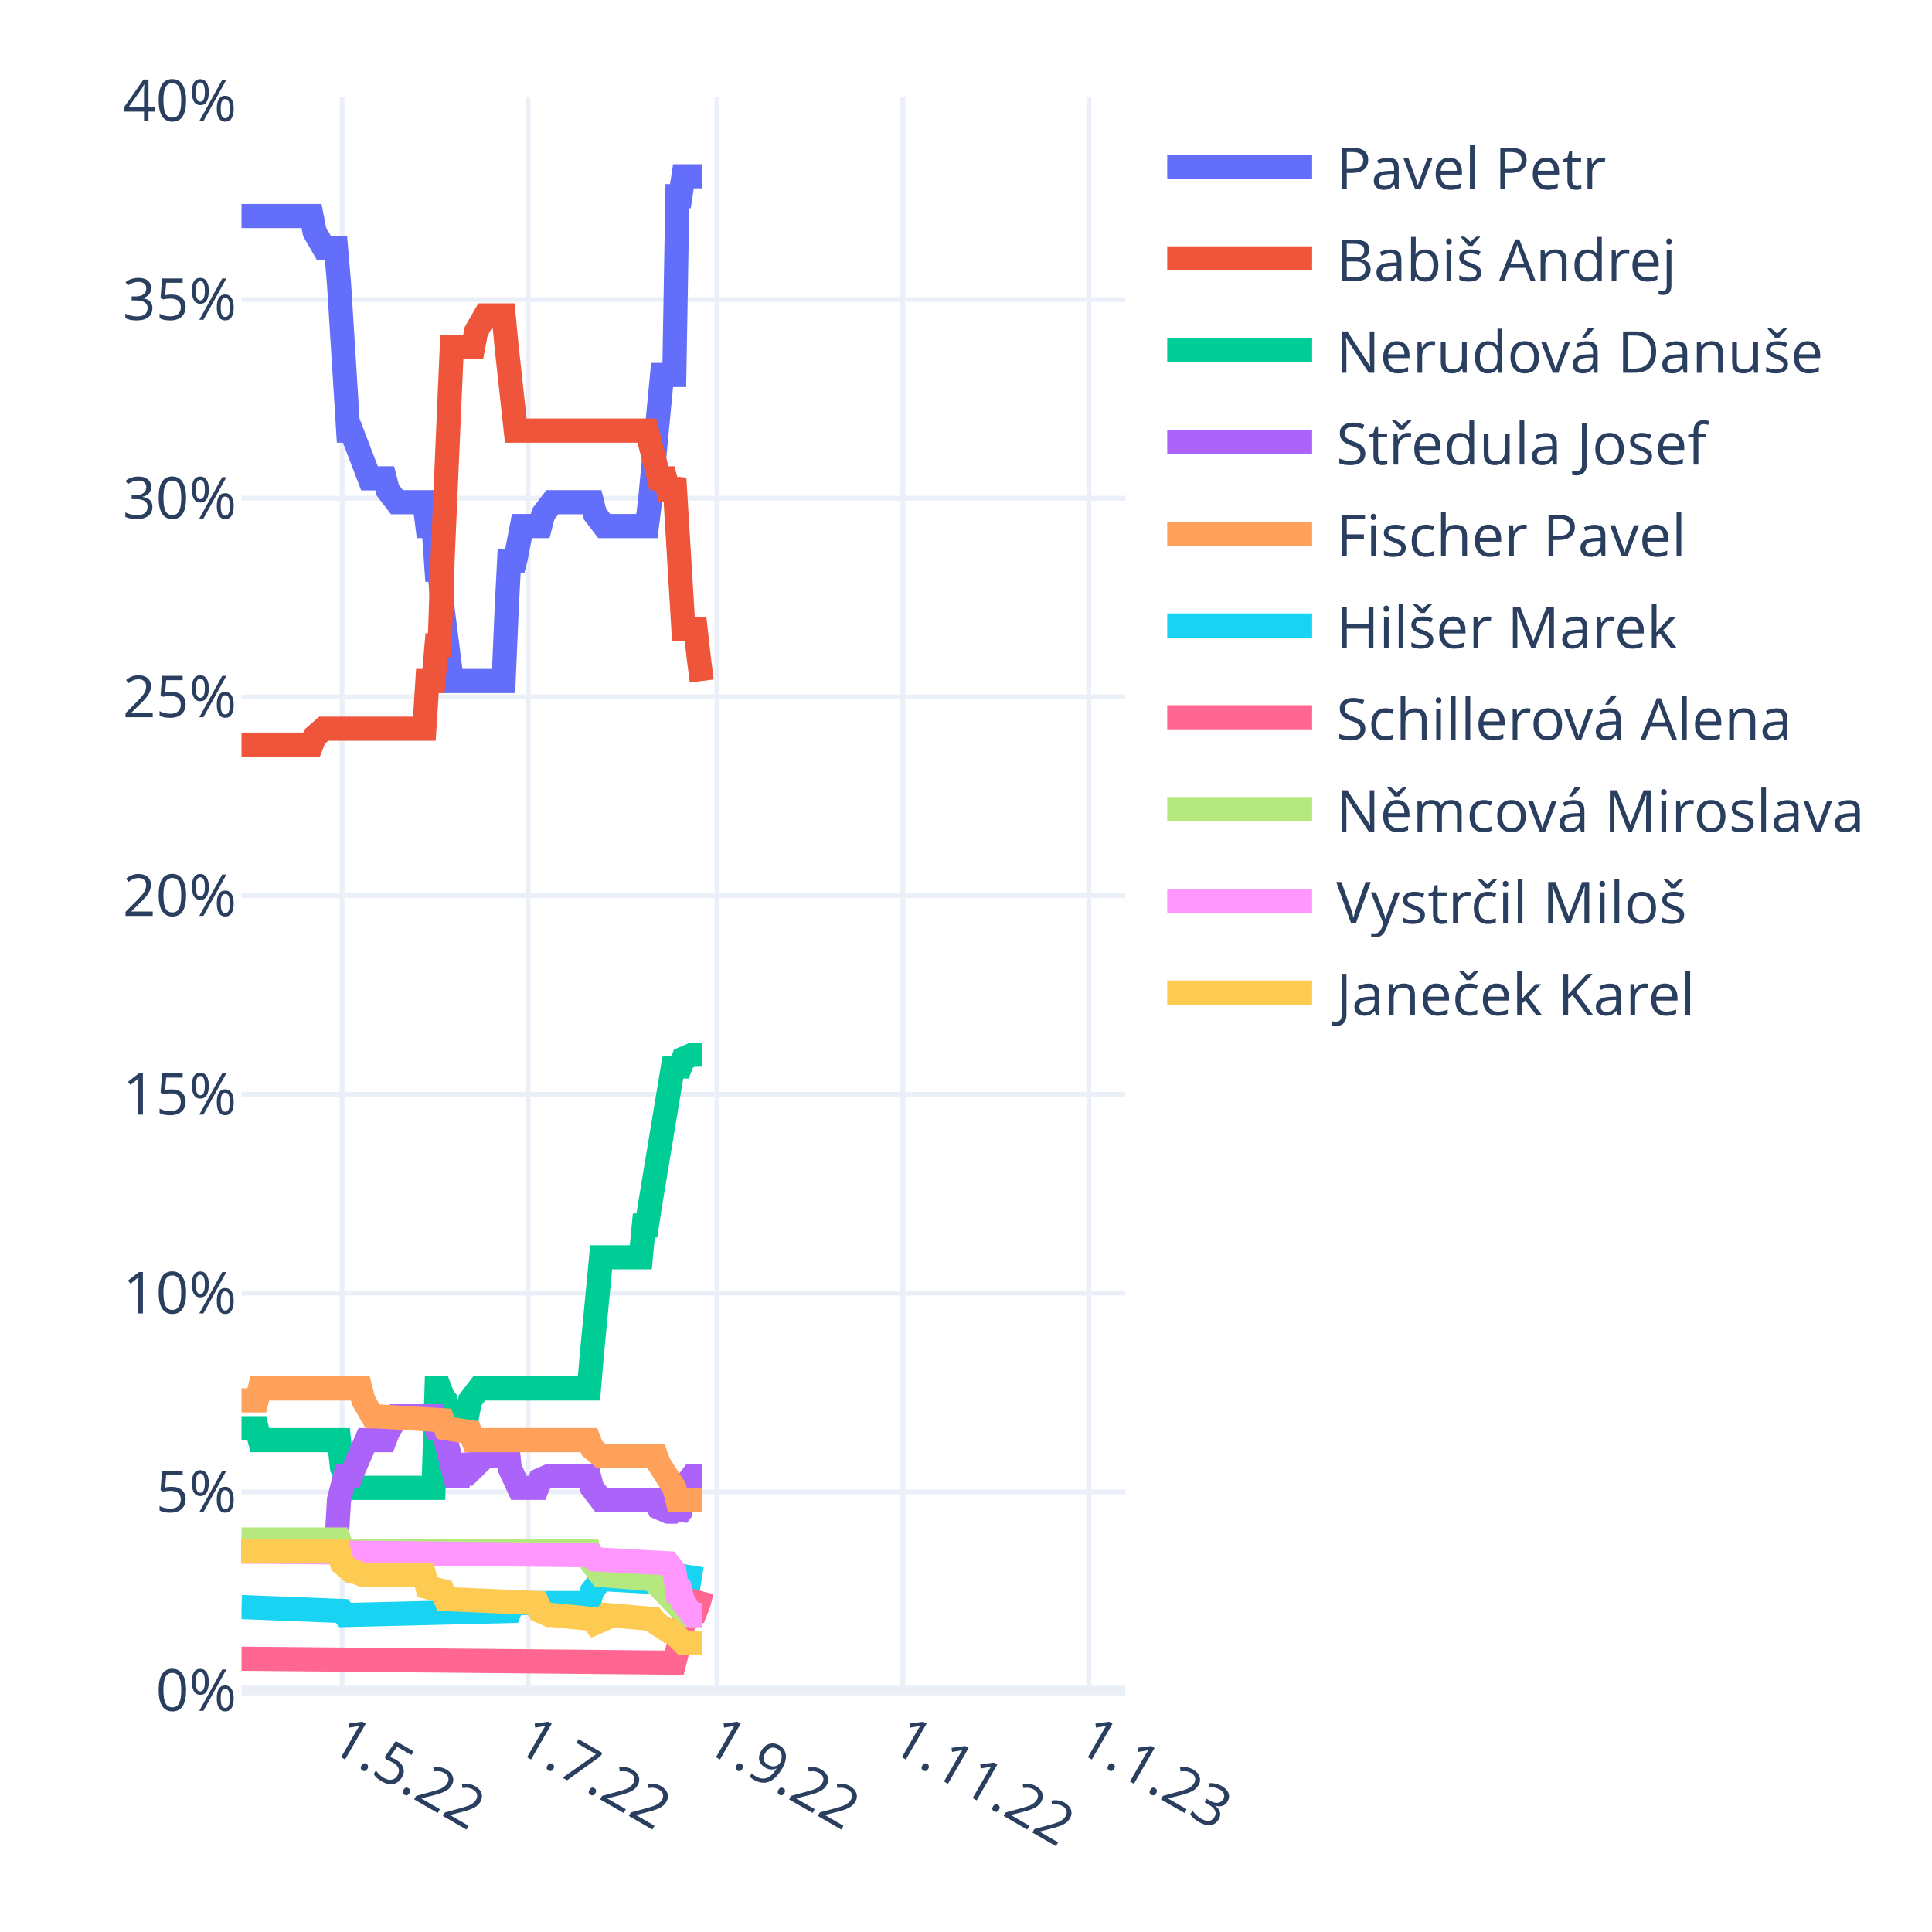
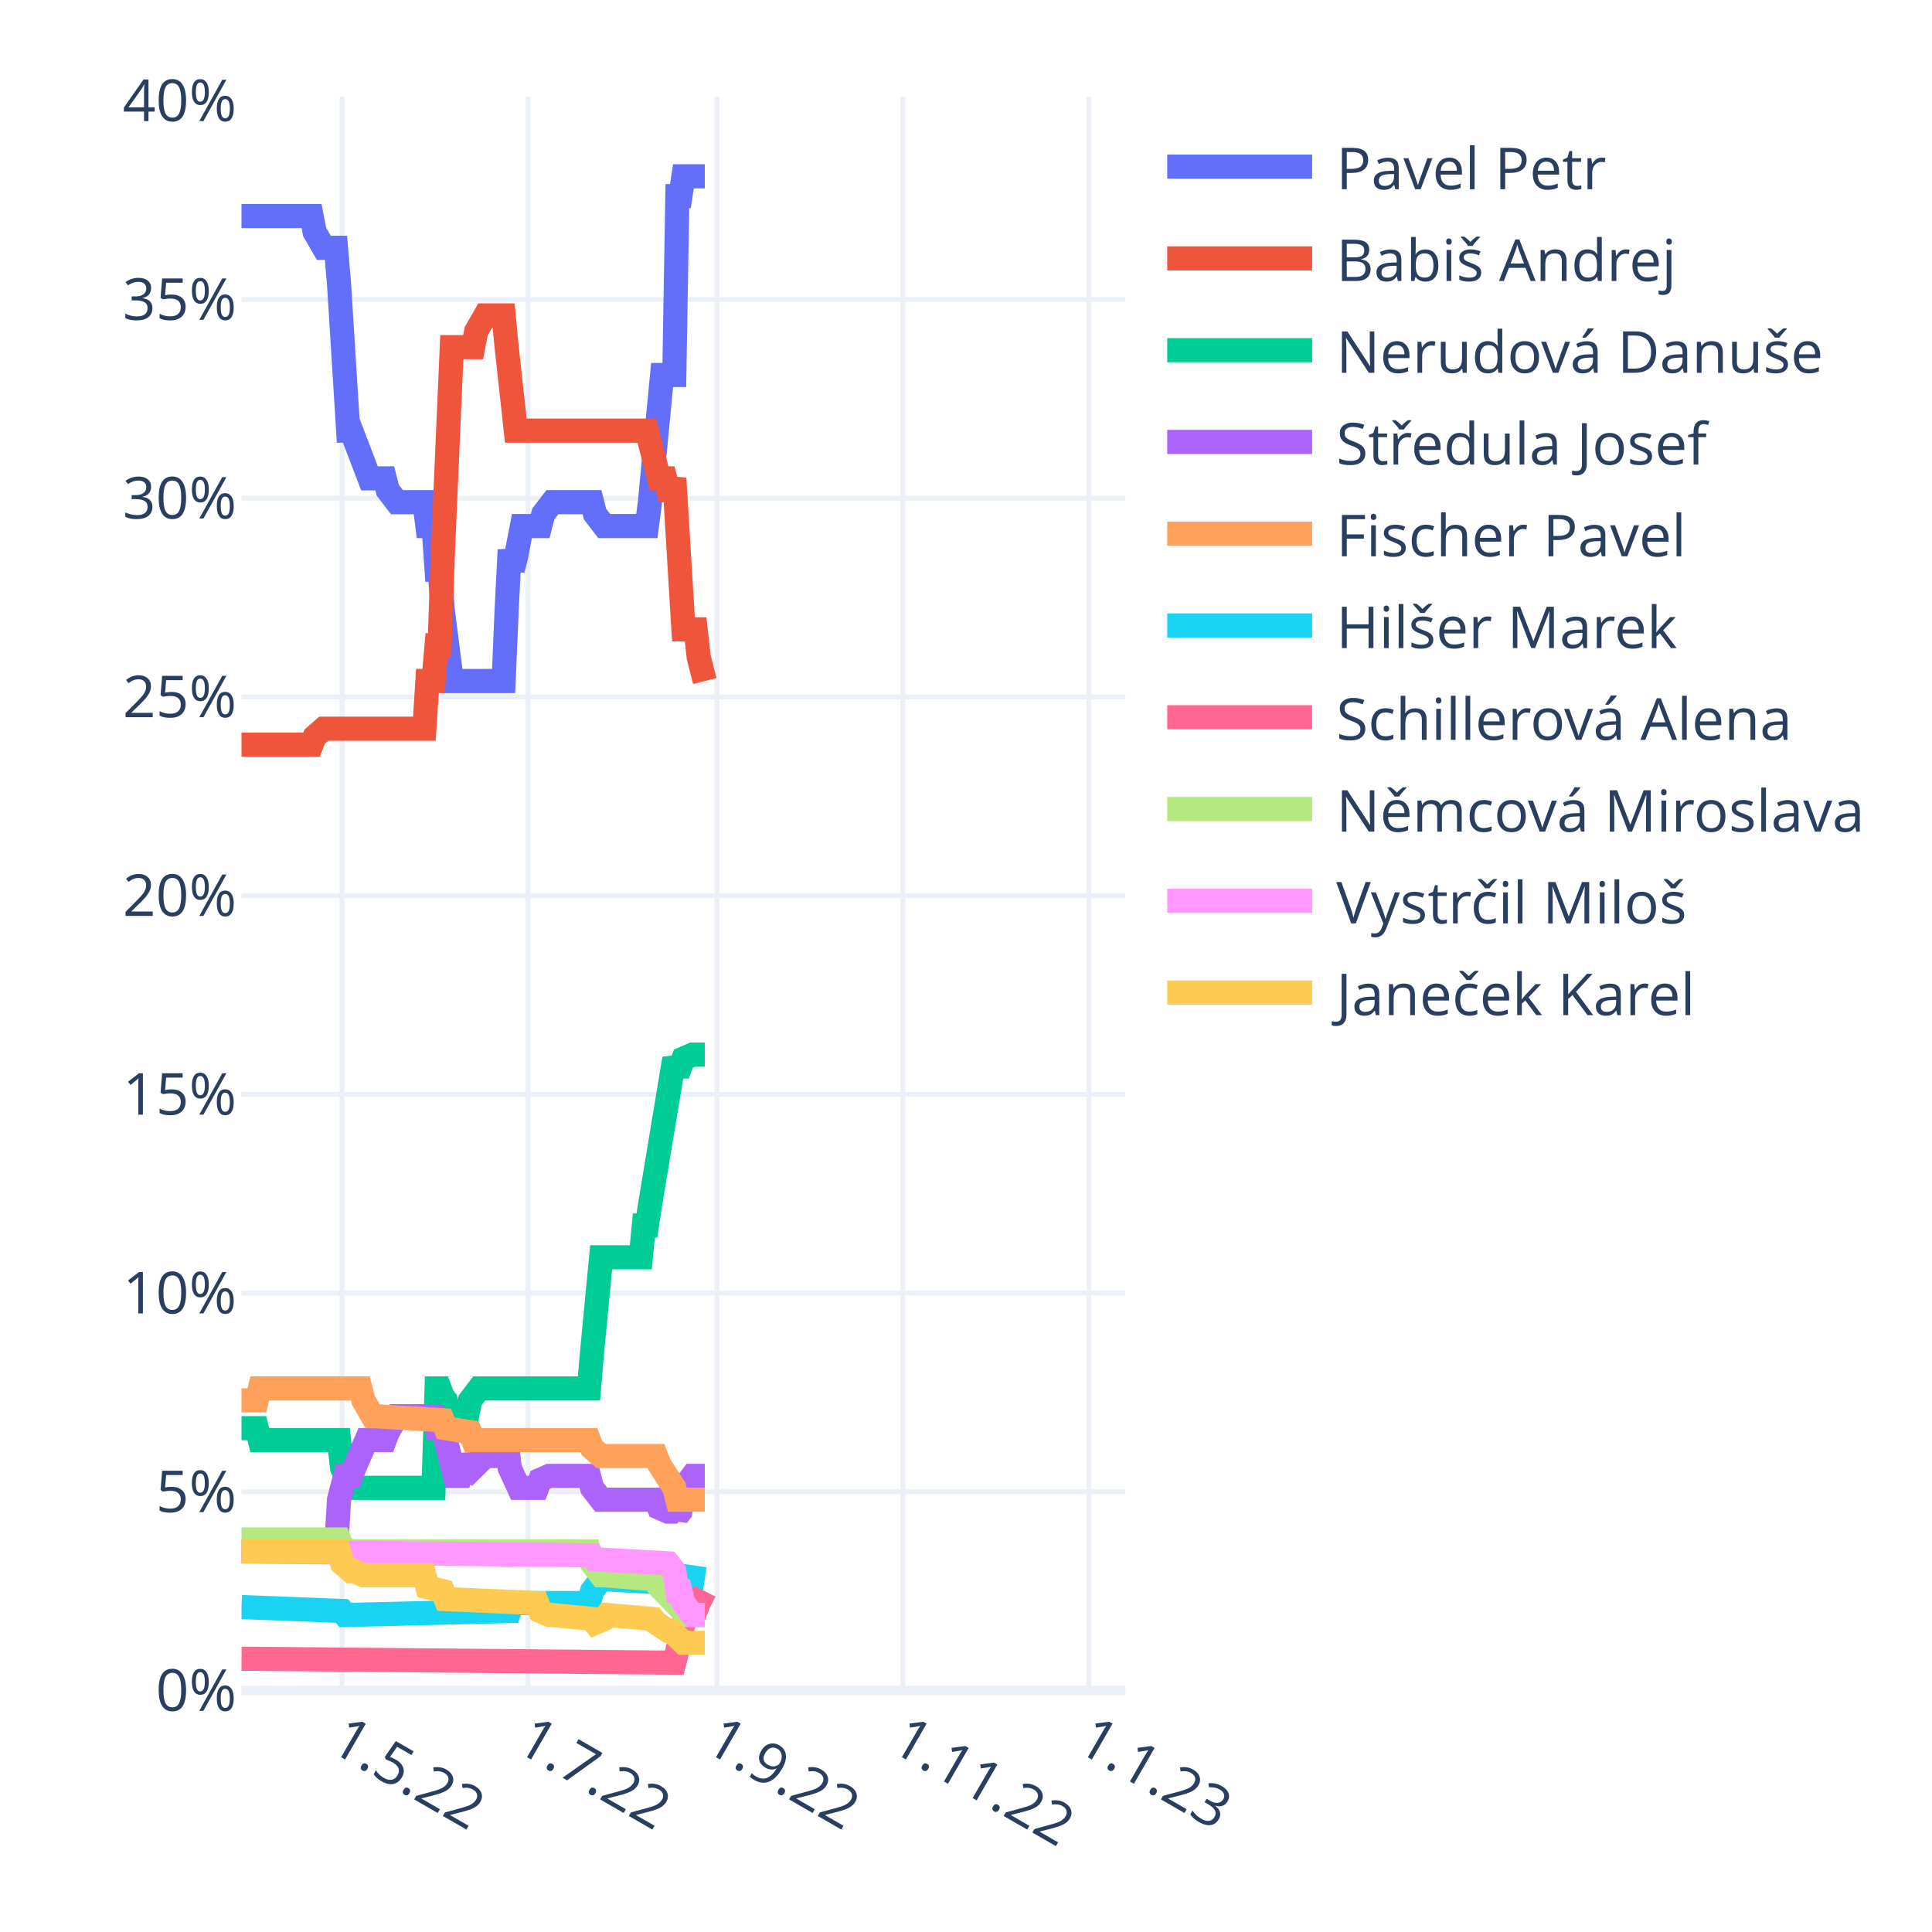
<svg xmlns="http://www.w3.org/2000/svg" class="main-svg" width="400" height="400" style="" viewBox="0 0 400 400">
  <rect x="0" y="0" width="400" height="400" style="fill: rgb(255, 255, 255); fill-opacity: 1;" />
-   <defs id="defs-35d862">
+   <defs id="defs-0b5ee4">
    <g class="clips">
-       <clipPath id="clip35d862xyplot" class="plotclip">
+       <clipPath id="clip0b5ee4xyplot" class="plotclip">
        <rect width="183" height="330" />
      </clipPath>
-       <clipPath class="axesclip" id="clip35d862x">
+       <clipPath class="axesclip" id="clip0b5ee4x">
        <rect x="50" y="0" width="183" height="400" />
      </clipPath>
-       <clipPath class="axesclip" id="clip35d862y">
+       <clipPath class="axesclip" id="clip0b5ee4y">
        <rect x="0" y="20" width="400" height="330" />
      </clipPath>
-       <clipPath class="axesclip" id="clip35d862xy">
+       <clipPath class="axesclip" id="clip0b5ee4xy">
        <rect x="50" y="20" width="183" height="330" />
      </clipPath>
    </g>
    <g class="gradients" />
    <g class="patterns" />
  </defs>
  <g class="bglayer" />
  <g class="layer-below">
    <g class="imagelayer" />
    <g class="shapelayer" />
  </g>
  <g class="cartesianlayer">
    <g class="subplot xy">
      <g class="layer-subplot">
        <g class="shapelayer" />
        <g class="imagelayer" />
      </g>
      <g class="minor-gridlayer">
        <g class="x" />
        <g class="y" />
      </g>
      <g class="gridlayer">
        <g class="x">
          <path class="xgrid crisp" transform="translate(70.82,0)" d="M0,20v330" style="stroke: rgb(235, 240, 248); stroke-opacity: 1; stroke-width: 1px;" />
          <path class="xgrid crisp" transform="translate(109.32,0)" d="M0,20v330" style="stroke: rgb(235, 240, 248); stroke-opacity: 1; stroke-width: 1px;" />
          <path class="xgrid crisp" transform="translate(148.44,0)" d="M0,20v330" style="stroke: rgb(235, 240, 248); stroke-opacity: 1; stroke-width: 1px;" />
          <path class="xgrid crisp" transform="translate(186.93,0)" d="M0,20v330" style="stroke: rgb(235, 240, 248); stroke-opacity: 1; stroke-width: 1px;" />
          <path class="xgrid crisp" transform="translate(225.43,0)" d="M0,20v330" style="stroke: rgb(235, 240, 248); stroke-opacity: 1; stroke-width: 1px;" />
        </g>
        <g class="y">
          <path class="ygrid crisp" transform="translate(0,308.86)" d="M50,0h183" style="stroke: rgb(235, 240, 248); stroke-opacity: 1; stroke-width: 1px;" />
          <path class="ygrid crisp" transform="translate(0,267.72)" d="M50,0h183" style="stroke: rgb(235, 240, 248); stroke-opacity: 1; stroke-width: 1px;" />
          <path class="ygrid crisp" transform="translate(0,226.57)" d="M50,0h183" style="stroke: rgb(235, 240, 248); stroke-opacity: 1; stroke-width: 1px;" />
          <path class="ygrid crisp" transform="translate(0,185.43)" d="M50,0h183" style="stroke: rgb(235, 240, 248); stroke-opacity: 1; stroke-width: 1px;" />
          <path class="ygrid crisp" transform="translate(0,144.29)" d="M50,0h183" style="stroke: rgb(235, 240, 248); stroke-opacity: 1; stroke-width: 1px;" />
          <path class="ygrid crisp" transform="translate(0,103.15)" d="M50,0h183" style="stroke: rgb(235, 240, 248); stroke-opacity: 1; stroke-width: 1px;" />
          <path class="ygrid crisp" transform="translate(0,62.01)" d="M50,0h183" style="stroke: rgb(235, 240, 248); stroke-opacity: 1; stroke-width: 1px;" />
        </g>
      </g>
      <g class="zerolinelayer">
        <path class="yzl zl crisp" transform="translate(0,350)" d="M50,0h183" style="stroke: rgb(235, 240, 248); stroke-opacity: 1; stroke-width: 2px;" />
      </g>
      <path class="xlines-below" />
      <path class="ylines-below" />
      <g class="overlines-below" />
      <g class="xaxislayer-below" />
      <g class="yaxislayer-below" />
      <g class="overaxes-below" />
-       <g class="plot" transform="translate(50,20)" clip-path="url(#clip35d862xyplot)">
+       <g class="plot" transform="translate(50,20)" clip-path="url(#clip0b5ee4xyplot)">
        <g class="scatterlayer mlayer">
-           <g class="trace scatter tracecf1759" style="stroke-miterlimit: 2; opacity: 1;">
-             <g class="fills" />
-             <g class="errorbars" />
-             <g class="lines">
-               <path class="js-line" d="M0,24.73L14.51,24.73L15.14,28.02L17.04,31.31L17.67,31.31L19.56,31.31L20.19,38.72L22.09,69.16L22.72,69.16L26.5,79.04L27.13,79.04L29.66,79.04L30.29,81.5L32.18,83.97L32.81,83.97L37.86,83.97L38.49,88.91L39.76,88.91L40.39,97.96L41.02,97.96L41.65,106.19L43.54,121L44.17,121L54.27,121L54.9,106.19L55.53,93.85L56.16,97.96L56.79,95.49L58.06,88.91L58.69,88.91L61.84,88.91L62.47,86.44L64.37,83.97L65,83.97L72.57,83.97L73.2,86.44L75.09,88.91L75.72,88.91L83.93,88.91L84.56,83.97L87.08,57.64L87.71,57.64L89.61,57.64L90.24,20.61L90.87,20.61L91.5,16.5L95.29,16.5" style="vector-effect: non-scaling-stroke; fill: none; stroke: rgb(99, 110, 250); stroke-opacity: 1; stroke-width: 5px; opacity: 1;" />
-             </g>
-             <g class="points" />
-             <g class="text" />
-           </g>
-           <g class="trace scatter trace7b4a56" style="stroke-miterlimit: 2; opacity: 1;">
-             <g class="fills" />
-             <g class="errorbars" />
-             <g class="lines">
-               <path class="js-line" d="M0,134.17L14.51,134.17L15.14,132.52L17.04,130.87L17.67,130.87L37.86,130.87L38.49,121L39.76,121L40.39,113.59L41.02,113.59L41.65,95.49L43.54,51.88L44.17,51.88L47.96,51.88L48.59,48.59L50.48,45.3L51.11,45.3L54.27,45.3L54.9,51.88L56.79,69.16L57.42,69.16L83.93,69.16L84.56,71.63L86.45,79.04L87.08,79.04L87.71,79.04L88.34,81.5L88.98,81.5L89.61,79.04L91.5,110.3L92.13,110.3L94.02,110.3L94.66,116.06L95.29,121" style="vector-effect: non-scaling-stroke; fill: none; stroke: rgb(239, 85, 59); stroke-opacity: 1; stroke-width: 5px; opacity: 1;" />
-             </g>
-             <g class="points" />
-             <g class="text" />
-           </g>
-           <g class="trace scatter trace2c7cf5" style="stroke-miterlimit: 2; opacity: 1;">
-             <g class="fills" />
-             <g class="errorbars" />
-             <g class="lines">
-               <path class="js-line" d="M0,275.69L3.16,275.69L3.79,278.16L20.19,278.16L20.82,283.92L22.72,288.04L23.35,288.04L39.76,288.04L40.39,267.46L41.02,267.46L41.65,269.11L42.28,269.93L42.91,273.22L43.54,275.69L44.17,273.22L44.8,273.22L46.7,273.22L47.33,269.93L49.22,267.46L49.85,267.46L71.94,267.46L72.57,260.06L74.46,240.31L75.09,240.31L82.67,240.31L83.3,233.73L83.93,233.73L84.56,229.61L89.61,199.17L90.24,200.81L90.87,200.81L91.5,199.17L93.39,198.35L94.02,198.35L95.29,198.35" style="vector-effect: non-scaling-stroke; fill: none; stroke: rgb(0, 204, 150); stroke-opacity: 1; stroke-width: 5px; opacity: 1;" />
-             </g>
-             <g class="points" />
-             <g class="text" />
-           </g>
-           <g class="trace scatter trace8f0cf8" style="stroke-miterlimit: 2; opacity: 1;">
-             <g class="fills" />
-             <g class="errorbars" />
-             <g class="lines">
-               <path class="js-line" d="M0,301.2L19.56,301.2L20.19,290.5L21.46,285.57L22.09,285.57L22.72,285.57L23.35,283.92L25.87,278.16L26.5,278.16L29.66,278.16L30.29,276.52L32.18,273.22L32.81,273.22L39.76,273.22L40.39,275.69L41.65,275.69L42.28,278.16L44.17,285.57L44.8,285.57L45.43,285.57L46.07,283.92L46.7,281.45L47.33,283.1L47.96,283.92L50.48,281.45L51.11,281.45L52.38,281.45L53.01,279.81L54.9,278.16L55.53,283.92L57.42,288.04L58.06,288.04L61.21,288.04L61.84,286.39L63.73,285.57L64.37,285.57L71.94,285.57L72.57,288.04L74.46,290.5L75.09,290.5L85.82,290.5L86.45,292.15L88.34,292.97L88.98,292.97L89.61,292.15L90.24,293.8L90.87,292.97L91.5,288.04L93.39,285.57L94.02,285.57L95.29,285.57" style="vector-effect: non-scaling-stroke; fill: none; stroke: rgb(171, 99, 250); stroke-opacity: 1; stroke-width: 5px; opacity: 1;" />
-             </g>
-             <g class="points" />
-             <g class="text" />
-           </g>
-           <g class="trace scatter traceb984c8" style="stroke-miterlimit: 2; opacity: 1;">
-             <g class="fills" />
-             <g class="errorbars" />
-             <g class="lines">
-               <path class="js-line" d="M0,269.93L3.16,269.93L3.79,267.46L24.61,267.46L25.24,269.93L27.13,273.22L27.77,273.22L41.65,274.05L42.28,275.69L47.33,276.52L47.96,278.16L71.94,278.16L72.57,279.81L74.46,281.45L75.09,281.45L85.82,281.45L86.45,283.1L89.61,288.04L90.24,290.5L95.29,290.5" style="vector-effect: non-scaling-stroke; fill: none; stroke: rgb(255, 161, 90); stroke-opacity: 1; stroke-width: 5px; opacity: 1;" />
-             </g>
-             <g class="points" />
-             <g class="text" />
-           </g>
-           <g class="trace scatter tracef96e65" style="stroke-miterlimit: 2; opacity: 1;">
-             <g class="fills" />
-             <g class="errorbars" />
-             <g class="lines">
-               <path class="js-line" d="M0,312.72L20.82,313.54L21.46,314.37L55.53,313.54L56.16,311.9L71.94,311.9L72.57,309.43L74.46,306.96L75.09,306.96L89.61,307.78L90.24,306.14L95.29,306.96" style="vector-effect: non-scaling-stroke; fill: none; stroke: rgb(25, 211, 243); stroke-opacity: 1; stroke-width: 5px; opacity: 1;" />
-             </g>
-             <g class="points" />
-             <g class="text" />
-           </g>
-           <g class="trace scatter tracee23419" style="stroke-miterlimit: 2; opacity: 1;">
-             <g class="fills" />
-             <g class="errorbars" />
-             <g class="lines">
-               <path class="js-line" d="M0,323.42L89.61,324.24L90.24,321.77L92.13,313.54L92.76,313.54L94.02,313.54L94.66,311.9L95.29,309.43" style="vector-effect: non-scaling-stroke; fill: none; stroke: rgb(255, 102, 146); stroke-opacity: 1; stroke-width: 5px; opacity: 1;" />
-             </g>
-             <g class="points" />
-             <g class="text" />
-           </g>
-           <g class="trace scatter traced3322a" style="stroke-miterlimit: 2; opacity: 1;">
-             <g class="fills" />
-             <g class="errorbars" />
-             <g class="lines">
-               <path class="js-line" d="M0,298.73L20.19,298.73L20.82,300.38L22.72,301.2L23.35,301.2L71.94,301.2L72.57,303.67L74.46,306.14L75.09,306.14L85.19,306.96L85.82,307.78L92.13,314.37L92.76,314.37L95.29,314.37" style="vector-effect: non-scaling-stroke; fill: none; stroke: rgb(182, 232, 128); stroke-opacity: 1; stroke-width: 5px; opacity: 1;" />
-             </g>
-             <g class="points" />
-             <g class="text" />
-           </g>
-           <g class="trace scatter trace9186f0" style="stroke-miterlimit: 2; opacity: 1;">
-             <g class="fills" />
-             <g class="errorbars" />
-             <g class="lines">
-               <path class="js-line" d="M0,301.2L72.57,302.02L73.2,302.85L88.34,303.67L88.98,304.49L89.61,305.31L90.24,309.43L90.87,309.43L91.5,311.9L93.39,314.37L94.02,314.37L95.29,314.37" style="vector-effect: non-scaling-stroke; fill: none; stroke: rgb(255, 151, 255); stroke-opacity: 1; stroke-width: 5px; opacity: 1;" />
-             </g>
-             <g class="points" />
-             <g class="text" />
-           </g>
-           <g class="trace scatter trace49813c" style="stroke-miterlimit: 2; opacity: 1;">
-             <g class="fills" />
-             <g class="errorbars" />
-             <g class="lines">
-               <path class="js-line" d="M0,301.2L20.19,301.2L20.82,303.67L22.72,305.31L23.35,305.31L25.24,306.14L25.87,306.14L37.86,306.14L38.49,308.61L41.65,309.43L42.28,311.07L61.21,311.9L61.84,313.54L63.73,314.37L64.37,314.37L72.57,315.19L73.2,316.01L75.09,315.19L75.72,314.37L85.19,315.19L85.82,316.01L88.34,317.66L88.98,317.66L91.5,320.13L92.13,320.13L95.29,320.13" style="vector-effect: non-scaling-stroke; fill: none; stroke: rgb(254, 203, 82); stroke-opacity: 1; stroke-width: 5px; opacity: 1;" />
+           <g class="trace scatter trace0ad634" style="stroke-miterlimit: 2; opacity: 1;">
+             <g class="fills" />
+             <g class="errorbars" />
+             <g class="lines">
+               <path class="js-line" d="M0,24.73L14.51,24.73L15.14,28.02L17.04,31.31L17.67,31.31L19.56,31.31L20.19,38.72L22.09,69.16L22.72,69.16L26.5,79.04L27.13,79.04L29.66,79.04L30.29,81.5L32.18,83.97L32.81,83.97L37.86,83.97L38.49,88.91L39.76,88.91L40.39,97.96L41.02,97.96L41.65,106.19L43.54,121L44.17,121L54.27,121L54.9,106.19L55.53,93.85L56.16,97.96L56.79,95.49L58.06,88.91L58.69,88.91L61.84,88.91L62.47,86.44L64.37,83.97L65,83.97L72.57,83.97L73.2,86.44L75.09,88.91L75.72,88.91L83.93,88.91L84.56,83.97L87.08,57.64L87.71,57.64L89.61,57.64L90.24,20.61L90.87,20.61L91.5,16.5L95.92,16.5" style="vector-effect: non-scaling-stroke; fill: none; stroke: rgb(99, 110, 250); stroke-opacity: 1; stroke-width: 5px; opacity: 1;" />
+             </g>
+             <g class="points" />
+             <g class="text" />
+           </g>
+           <g class="trace scatter trace81bc84" style="stroke-miterlimit: 2; opacity: 1;">
+             <g class="fills" />
+             <g class="errorbars" />
+             <g class="lines">
+               <path class="js-line" d="M0,134.17L14.51,134.17L15.14,132.52L17.04,130.87L17.67,130.87L37.86,130.87L38.49,121L39.76,121L40.39,113.59L41.02,113.59L41.65,95.49L43.54,51.88L44.17,51.88L47.96,51.88L48.59,48.59L50.48,45.3L51.11,45.3L54.27,45.3L54.9,51.88L56.79,69.16L57.42,69.16L83.93,69.16L84.56,71.63L86.45,79.04L87.08,79.04L87.71,79.04L88.34,81.5L88.98,81.5L89.61,79.04L91.5,110.3L92.13,110.3L94.02,110.3L94.66,116.06L95.92,121" style="vector-effect: non-scaling-stroke; fill: none; stroke: rgb(239, 85, 59); stroke-opacity: 1; stroke-width: 5px; opacity: 1;" />
+             </g>
+             <g class="points" />
+             <g class="text" />
+           </g>
+           <g class="trace scatter trace0d9ed7" style="stroke-miterlimit: 2; opacity: 1;">
+             <g class="fills" />
+             <g class="errorbars" />
+             <g class="lines">
+               <path class="js-line" d="M0,275.69L3.16,275.69L3.79,278.16L20.19,278.16L20.82,283.92L22.72,288.04L23.35,288.04L39.76,288.04L40.39,267.46L41.02,267.46L41.65,269.11L42.28,269.93L42.91,273.22L43.54,275.69L44.17,273.22L44.8,273.22L46.7,273.22L47.33,269.93L49.22,267.46L49.85,267.46L71.94,267.46L72.57,260.06L74.46,240.31L75.09,240.31L82.67,240.31L83.3,233.73L83.93,233.73L84.56,229.61L89.61,199.17L90.24,200.81L90.87,200.81L91.5,199.17L93.39,198.35L94.02,198.35L95.92,198.35" style="vector-effect: non-scaling-stroke; fill: none; stroke: rgb(0, 204, 150); stroke-opacity: 1; stroke-width: 5px; opacity: 1;" />
+             </g>
+             <g class="points" />
+             <g class="text" />
+           </g>
+           <g class="trace scatter trace8db7f3" style="stroke-miterlimit: 2; opacity: 1;">
+             <g class="fills" />
+             <g class="errorbars" />
+             <g class="lines">
+               <path class="js-line" d="M0,301.2L19.56,301.2L20.19,290.5L21.46,285.57L22.09,285.57L22.72,285.57L23.35,283.92L25.87,278.16L26.5,278.16L29.66,278.16L30.29,276.52L32.18,273.22L32.81,273.22L39.76,273.22L40.39,275.69L41.65,275.69L42.28,278.16L44.17,285.57L44.8,285.57L45.43,285.57L46.07,283.92L46.7,281.45L47.33,283.1L47.96,283.92L50.48,281.45L51.11,281.45L52.38,281.45L53.01,279.81L54.9,278.16L55.53,283.92L57.42,288.04L58.06,288.04L61.21,288.04L61.84,286.39L63.73,285.57L64.37,285.57L71.94,285.57L72.57,288.04L74.46,290.5L75.09,290.5L85.82,290.5L86.45,292.15L88.34,292.97L88.98,292.97L89.61,292.15L90.24,293.8L90.87,292.97L91.5,288.04L93.39,285.57L94.02,285.57L95.92,285.57" style="vector-effect: non-scaling-stroke; fill: none; stroke: rgb(171, 99, 250); stroke-opacity: 1; stroke-width: 5px; opacity: 1;" />
+             </g>
+             <g class="points" />
+             <g class="text" />
+           </g>
+           <g class="trace scatter traceaa21d5" style="stroke-miterlimit: 2; opacity: 1;">
+             <g class="fills" />
+             <g class="errorbars" />
+             <g class="lines">
+               <path class="js-line" d="M0,269.93L3.16,269.93L3.79,267.46L24.61,267.46L25.24,269.93L27.13,273.22L27.77,273.22L41.65,274.05L42.28,275.69L47.33,276.52L47.96,278.16L71.94,278.16L72.57,279.81L74.46,281.45L75.09,281.45L85.82,281.45L86.45,283.1L89.61,288.04L90.24,290.5L95.92,290.5" style="vector-effect: non-scaling-stroke; fill: none; stroke: rgb(255, 161, 90); stroke-opacity: 1; stroke-width: 5px; opacity: 1;" />
+             </g>
+             <g class="points" />
+             <g class="text" />
+           </g>
+           <g class="trace scatter traceb856d0" style="stroke-miterlimit: 2; opacity: 1;">
+             <g class="fills" />
+             <g class="errorbars" />
+             <g class="lines">
+               <path class="js-line" d="M0,312.72L20.82,313.54L21.46,314.37L55.53,313.54L56.16,311.9L71.94,311.9L72.57,309.43L74.46,306.96L75.09,306.96L89.61,307.78L90.24,306.14L95.92,306.96" style="vector-effect: non-scaling-stroke; fill: none; stroke: rgb(25, 211, 243); stroke-opacity: 1; stroke-width: 5px; opacity: 1;" />
+             </g>
+             <g class="points" />
+             <g class="text" />
+           </g>
+           <g class="trace scatter tracea733ea" style="stroke-miterlimit: 2; opacity: 1;">
+             <g class="fills" />
+             <g class="errorbars" />
+             <g class="lines">
+               <path class="js-line" d="M0,323.42L89.61,324.24L90.24,321.77L92.13,313.54L92.76,313.54L94.02,313.54L94.66,311.9L95.92,309.43" style="vector-effect: non-scaling-stroke; fill: none; stroke: rgb(255, 102, 146); stroke-opacity: 1; stroke-width: 5px; opacity: 1;" />
+             </g>
+             <g class="points" />
+             <g class="text" />
+           </g>
+           <g class="trace scatter trace0d49df" style="stroke-miterlimit: 2; opacity: 1;">
+             <g class="fills" />
+             <g class="errorbars" />
+             <g class="lines">
+               <path class="js-line" d="M0,298.73L20.19,298.73L20.82,300.38L22.72,301.2L23.35,301.2L71.94,301.2L72.57,303.67L74.46,306.14L75.09,306.14L85.19,306.96L85.82,307.78L92.13,314.37L92.76,314.37L95.92,314.37" style="vector-effect: non-scaling-stroke; fill: none; stroke: rgb(182, 232, 128); stroke-opacity: 1; stroke-width: 5px; opacity: 1;" />
+             </g>
+             <g class="points" />
+             <g class="text" />
+           </g>
+           <g class="trace scatter trace8513b5" style="stroke-miterlimit: 2; opacity: 1;">
+             <g class="fills" />
+             <g class="errorbars" />
+             <g class="lines">
+               <path class="js-line" d="M0,301.2L72.57,302.02L73.2,302.85L88.34,303.67L88.98,304.49L89.61,305.31L90.24,309.43L90.87,309.43L91.5,311.9L93.39,314.37L94.02,314.37L95.92,314.37" style="vector-effect: non-scaling-stroke; fill: none; stroke: rgb(255, 151, 255); stroke-opacity: 1; stroke-width: 5px; opacity: 1;" />
+             </g>
+             <g class="points" />
+             <g class="text" />
+           </g>
+           <g class="trace scatter trace83850c" style="stroke-miterlimit: 2; opacity: 1;">
+             <g class="fills" />
+             <g class="errorbars" />
+             <g class="lines">
+               <path class="js-line" d="M0,301.2L20.19,301.2L20.82,303.67L22.72,305.31L23.35,305.31L25.24,306.14L25.87,306.14L37.86,306.14L38.49,308.61L41.65,309.43L42.28,311.07L61.21,311.9L61.84,313.54L63.73,314.37L64.37,314.37L72.57,315.19L73.2,316.01L75.09,315.19L75.72,314.37L85.19,315.19L85.82,316.01L88.34,317.66L88.98,317.66L91.5,320.13L92.13,320.13L95.92,320.13" style="vector-effect: non-scaling-stroke; fill: none; stroke: rgb(254, 203, 82); stroke-opacity: 1; stroke-width: 5px; opacity: 1;" />
            </g>
            <g class="points" />
            <g class="text" />
          </g>
        </g>
      </g>
      <g class="overplot" />
      <path class="xlines-above crisp" d="M0,0" style="fill: none;" />
      <path class="ylines-above crisp" d="M0,0" style="fill: none;" />
      <g class="overlines-above" />
      <g class="xaxislayer-above">
        <g class="xtick">
          <text text-anchor="start" x="0" y="363" transform="translate(70.82,0) rotate(30,0,357)" style="font-family: 'Open Sans', verdana, arial, sans-serif; font-size: 12px; fill: rgb(42, 63, 95); fill-opacity: 1; white-space: pre; opacity: 1;">1.5.22</text>
        </g>
        <g class="xtick">
          <text text-anchor="start" x="0" y="363" style="font-family: 'Open Sans', verdana, arial, sans-serif; font-size: 12px; fill: rgb(42, 63, 95); fill-opacity: 1; white-space: pre; opacity: 1;" transform="translate(109.32,0) rotate(30,0,357)">1.7.22</text>
        </g>
        <g class="xtick">
          <text text-anchor="start" x="0" y="363" style="font-family: 'Open Sans', verdana, arial, sans-serif; font-size: 12px; fill: rgb(42, 63, 95); fill-opacity: 1; white-space: pre; opacity: 1;" transform="translate(148.44,0) rotate(30,0,357)">1.9.22</text>
        </g>
        <g class="xtick">
          <text text-anchor="start" x="0" y="363" style="font-family: 'Open Sans', verdana, arial, sans-serif; font-size: 12px; fill: rgb(42, 63, 95); fill-opacity: 1; white-space: pre; opacity: 1;" transform="translate(186.93,0) rotate(30,0,357)">1.11.22</text>
        </g>
        <g class="xtick">
          <text text-anchor="start" x="0" y="363" style="font-family: 'Open Sans', verdana, arial, sans-serif; font-size: 12px; fill: rgb(42, 63, 95); fill-opacity: 1; white-space: pre; opacity: 1;" transform="translate(225.43,0) rotate(30,0,357)">1.1.23</text>
        </g>
      </g>
      <g class="yaxislayer-above">
        <g class="ytick">
          <text text-anchor="end" x="49" y="4.2" transform="translate(0,350)" style="font-family: 'Open Sans', verdana, arial, sans-serif; font-size: 12px; fill: rgb(42, 63, 95); fill-opacity: 1; white-space: pre; opacity: 1;">0%</text>
        </g>
        <g class="ytick">
          <text text-anchor="end" x="49" y="4.2" style="font-family: 'Open Sans', verdana, arial, sans-serif; font-size: 12px; fill: rgb(42, 63, 95); fill-opacity: 1; white-space: pre; opacity: 1;" transform="translate(0,308.86)">5%</text>
        </g>
        <g class="ytick">
          <text text-anchor="end" x="49" y="4.2" style="font-family: 'Open Sans', verdana, arial, sans-serif; font-size: 12px; fill: rgb(42, 63, 95); fill-opacity: 1; white-space: pre; opacity: 1;" transform="translate(0,267.72)">10%</text>
        </g>
        <g class="ytick">
          <text text-anchor="end" x="49" y="4.2" style="font-family: 'Open Sans', verdana, arial, sans-serif; font-size: 12px; fill: rgb(42, 63, 95); fill-opacity: 1; white-space: pre; opacity: 1;" transform="translate(0,226.57)">15%</text>
        </g>
        <g class="ytick">
          <text text-anchor="end" x="49" y="4.2" style="font-family: 'Open Sans', verdana, arial, sans-serif; font-size: 12px; fill: rgb(42, 63, 95); fill-opacity: 1; white-space: pre; opacity: 1;" transform="translate(0,185.43)">20%</text>
        </g>
        <g class="ytick">
          <text text-anchor="end" x="49" y="4.2" style="font-family: 'Open Sans', verdana, arial, sans-serif; font-size: 12px; fill: rgb(42, 63, 95); fill-opacity: 1; white-space: pre; opacity: 1;" transform="translate(0,144.29)">25%</text>
        </g>
        <g class="ytick">
          <text text-anchor="end" x="49" y="4.2" style="font-family: 'Open Sans', verdana, arial, sans-serif; font-size: 12px; fill: rgb(42, 63, 95); fill-opacity: 1; white-space: pre; opacity: 1;" transform="translate(0,103.15)">30%</text>
        </g>
        <g class="ytick">
          <text text-anchor="end" x="49" y="4.2" style="font-family: 'Open Sans', verdana, arial, sans-serif; font-size: 12px; fill: rgb(42, 63, 95); fill-opacity: 1; white-space: pre; opacity: 1;" transform="translate(0,62.01)">35%</text>
        </g>
        <g class="ytick">
          <text text-anchor="end" x="49" y="4.2" style="font-family: 'Open Sans', verdana, arial, sans-serif; font-size: 12px; fill: rgb(42, 63, 95); fill-opacity: 1; white-space: pre; opacity: 1;" transform="translate(0,20.87)">40%</text>
        </g>
      </g>
      <g class="overaxes-above" />
    </g>
  </g>
  <g class="polarlayer" />
  <g class="smithlayer" />
  <g class="ternarylayer" />
  <g class="geolayer" />
  <g class="funnelarealayer" />
  <g class="pielayer" />
  <g class="iciclelayer" />
  <g class="treemaplayer" />
  <g class="sunburstlayer" />
  <g class="glimages" />
-   <defs id="topdefs-35d862">
+   <defs id="topdefs-0b5ee4">
    <g class="clips" />
-     <clipPath id="legend35d862">
+     <clipPath id="legend0b5ee4">
      <rect width="151" height="200" x="0" y="0" />
    </clipPath>
  </defs>
  <g class="layer-above">
    <g class="imagelayer" />
    <g class="shapelayer" />
  </g>
  <g class="infolayer">
    <g class="legend" pointer-events="all" transform="translate(236.66,20)">
      <rect class="bg" shape-rendering="crispEdges" width="151" height="200" x="0" y="0" style="stroke: rgb(68, 68, 68); stroke-opacity: 1; fill: rgb(255, 255, 255); fill-opacity: 1; stroke-width: 0px;" />
-       <g class="scrollbox" transform="" clip-path="url(#legend35d862)">
+       <g class="scrollbox" transform="" clip-path="url(#legend0b5ee4)">
        <g class="groups">
          <g class="traces" transform="translate(0,14.5)" style="opacity: 1;">
            <text class="legendtext" text-anchor="start" x="40" y="4.68" style="font-family: 'Open Sans', verdana, arial, sans-serif; font-size: 12px; fill: rgb(42, 63, 95); fill-opacity: 1; white-space: pre;">Pavel Petr</text>
            <g class="layers" style="opacity: 1;">
              <g class="legendfill" />
              <g class="legendlines">
                <path class="js-line" d="M5,0h30" style="fill: none; stroke: rgb(99, 110, 250); stroke-opacity: 1; stroke-width: 5px;" />
              </g>
              <g class="legendsymbols">
                <g class="legendpoints" />
              </g>
            </g>
            <rect class="legendtoggle" x="0" y="-9.5" width="145.703" height="19" style="fill: rgb(0, 0, 0); fill-opacity: 0;" />
          </g>
          <g class="traces" transform="translate(0,33.5)" style="opacity: 1;">
            <text class="legendtext" text-anchor="start" x="40" y="4.68" style="font-family: 'Open Sans', verdana, arial, sans-serif; font-size: 12px; fill: rgb(42, 63, 95); fill-opacity: 1; white-space: pre;">Babiš Andrej</text>
            <g class="layers" style="opacity: 1;">
              <g class="legendfill" />
              <g class="legendlines">
                <path class="js-line" d="M5,0h30" style="fill: none; stroke: rgb(239, 85, 59); stroke-opacity: 1; stroke-width: 5px;" />
              </g>
              <g class="legendsymbols">
                <g class="legendpoints" />
              </g>
            </g>
            <rect class="legendtoggle" x="0" y="-9.5" width="145.703" height="19" style="fill: rgb(0, 0, 0); fill-opacity: 0;" />
          </g>
          <g class="traces" transform="translate(0,52.5)" style="opacity: 1;">
            <text class="legendtext" text-anchor="start" x="40" y="4.68" style="font-family: 'Open Sans', verdana, arial, sans-serif; font-size: 12px; fill: rgb(42, 63, 95); fill-opacity: 1; white-space: pre;">Nerudová Danuše</text>
            <g class="layers" style="opacity: 1;">
              <g class="legendfill" />
              <g class="legendlines">
                <path class="js-line" d="M5,0h30" style="fill: none; stroke: rgb(0, 204, 150); stroke-opacity: 1; stroke-width: 5px;" />
              </g>
              <g class="legendsymbols">
                <g class="legendpoints" />
              </g>
            </g>
            <rect class="legendtoggle" x="0" y="-9.5" width="145.703" height="19" style="fill: rgb(0, 0, 0); fill-opacity: 0;" />
          </g>
          <g class="traces" transform="translate(0,71.5)" style="opacity: 1;">
            <text class="legendtext" text-anchor="start" x="40" y="4.68" style="font-family: 'Open Sans', verdana, arial, sans-serif; font-size: 12px; fill: rgb(42, 63, 95); fill-opacity: 1; white-space: pre;">Středula Josef</text>
            <g class="layers" style="opacity: 1;">
              <g class="legendfill" />
              <g class="legendlines">
                <path class="js-line" d="M5,0h30" style="fill: none; stroke: rgb(171, 99, 250); stroke-opacity: 1; stroke-width: 5px;" />
              </g>
              <g class="legendsymbols">
                <g class="legendpoints" />
              </g>
            </g>
            <rect class="legendtoggle" x="0" y="-9.5" width="145.703" height="19" style="fill: rgb(0, 0, 0); fill-opacity: 0;" />
          </g>
          <g class="traces" transform="translate(0,90.5)" style="opacity: 1;">
            <text class="legendtext" text-anchor="start" x="40" y="4.68" style="font-family: 'Open Sans', verdana, arial, sans-serif; font-size: 12px; fill: rgb(42, 63, 95); fill-opacity: 1; white-space: pre;">Fischer Pavel</text>
            <g class="layers" style="opacity: 1;">
              <g class="legendfill" />
              <g class="legendlines">
                <path class="js-line" d="M5,0h30" style="fill: none; stroke: rgb(255, 161, 90); stroke-opacity: 1; stroke-width: 5px;" />
              </g>
              <g class="legendsymbols">
                <g class="legendpoints" />
              </g>
            </g>
            <rect class="legendtoggle" x="0" y="-9.5" width="145.703" height="19" style="fill: rgb(0, 0, 0); fill-opacity: 0;" />
          </g>
          <g class="traces" transform="translate(0,109.5)" style="opacity: 1;">
            <text class="legendtext" text-anchor="start" x="40" y="4.68" style="font-family: 'Open Sans', verdana, arial, sans-serif; font-size: 12px; fill: rgb(42, 63, 95); fill-opacity: 1; white-space: pre;">Hilšer Marek</text>
            <g class="layers" style="opacity: 1;">
              <g class="legendfill" />
              <g class="legendlines">
                <path class="js-line" d="M5,0h30" style="fill: none; stroke: rgb(25, 211, 243); stroke-opacity: 1; stroke-width: 5px;" />
              </g>
              <g class="legendsymbols">
                <g class="legendpoints" />
              </g>
            </g>
            <rect class="legendtoggle" x="0" y="-9.5" width="145.703" height="19" style="fill: rgb(0, 0, 0); fill-opacity: 0;" />
          </g>
          <g class="traces" transform="translate(0,128.5)" style="opacity: 1;">
            <text class="legendtext" text-anchor="start" x="40" y="4.68" style="font-family: 'Open Sans', verdana, arial, sans-serif; font-size: 12px; fill: rgb(42, 63, 95); fill-opacity: 1; white-space: pre;">Schillerová Alena</text>
            <g class="layers" style="opacity: 1;">
              <g class="legendfill" />
              <g class="legendlines">
                <path class="js-line" d="M5,0h30" style="fill: none; stroke: rgb(255, 102, 146); stroke-opacity: 1; stroke-width: 5px;" />
              </g>
              <g class="legendsymbols">
                <g class="legendpoints" />
              </g>
            </g>
            <rect class="legendtoggle" x="0" y="-9.5" width="145.703" height="19" style="fill: rgb(0, 0, 0); fill-opacity: 0;" />
          </g>
          <g class="traces" transform="translate(0,147.5)" style="opacity: 1;">
            <text class="legendtext" text-anchor="start" x="40" y="4.68" style="font-family: 'Open Sans', verdana, arial, sans-serif; font-size: 12px; fill: rgb(42, 63, 95); fill-opacity: 1; white-space: pre;">Němcová Miroslava</text>
            <g class="layers" style="opacity: 1;">
              <g class="legendfill" />
              <g class="legendlines">
                <path class="js-line" d="M5,0h30" style="fill: none; stroke: rgb(182, 232, 128); stroke-opacity: 1; stroke-width: 5px;" />
              </g>
              <g class="legendsymbols">
                <g class="legendpoints" />
              </g>
            </g>
            <rect class="legendtoggle" x="0" y="-9.5" width="145.703" height="19" style="fill: rgb(0, 0, 0); fill-opacity: 0;" />
          </g>
          <g class="traces" transform="translate(0,166.5)" style="opacity: 1;">
            <text class="legendtext" text-anchor="start" x="40" y="4.68" style="font-family: 'Open Sans', verdana, arial, sans-serif; font-size: 12px; fill: rgb(42, 63, 95); fill-opacity: 1; white-space: pre;">Vystrčil Miloš</text>
            <g class="layers" style="opacity: 1;">
              <g class="legendfill" />
              <g class="legendlines">
                <path class="js-line" d="M5,0h30" style="fill: none; stroke: rgb(255, 151, 255); stroke-opacity: 1; stroke-width: 5px;" />
              </g>
              <g class="legendsymbols">
                <g class="legendpoints" />
              </g>
            </g>
            <rect class="legendtoggle" x="0" y="-9.5" width="145.703" height="19" style="fill: rgb(0, 0, 0); fill-opacity: 0;" />
          </g>
          <g class="traces" transform="translate(0,185.5)" style="opacity: 1;">
            <text class="legendtext" text-anchor="start" x="40" y="4.68" style="font-family: 'Open Sans', verdana, arial, sans-serif; font-size: 12px; fill: rgb(42, 63, 95); fill-opacity: 1; white-space: pre;">Janeček Karel</text>
            <g class="layers" style="opacity: 1;">
              <g class="legendfill" />
              <g class="legendlines">
                <path class="js-line" d="M5,0h30" style="fill: none; stroke: rgb(254, 203, 82); stroke-opacity: 1; stroke-width: 5px;" />
              </g>
              <g class="legendsymbols">
                <g class="legendpoints" />
              </g>
            </g>
            <rect class="legendtoggle" x="0" y="-9.5" width="145.703" height="19" style="fill: rgb(0, 0, 0); fill-opacity: 0;" />
          </g>
        </g>
      </g>
      <rect class="scrollbar" rx="20" ry="3" width="0" height="0" x="0" y="0" style="fill: rgb(128, 139, 164); fill-opacity: 1;" />
    </g>
    <g class="g-gtitle" />
    <g class="g-xtitle" />
    <g class="g-ytitle" />
  </g>
</svg>
